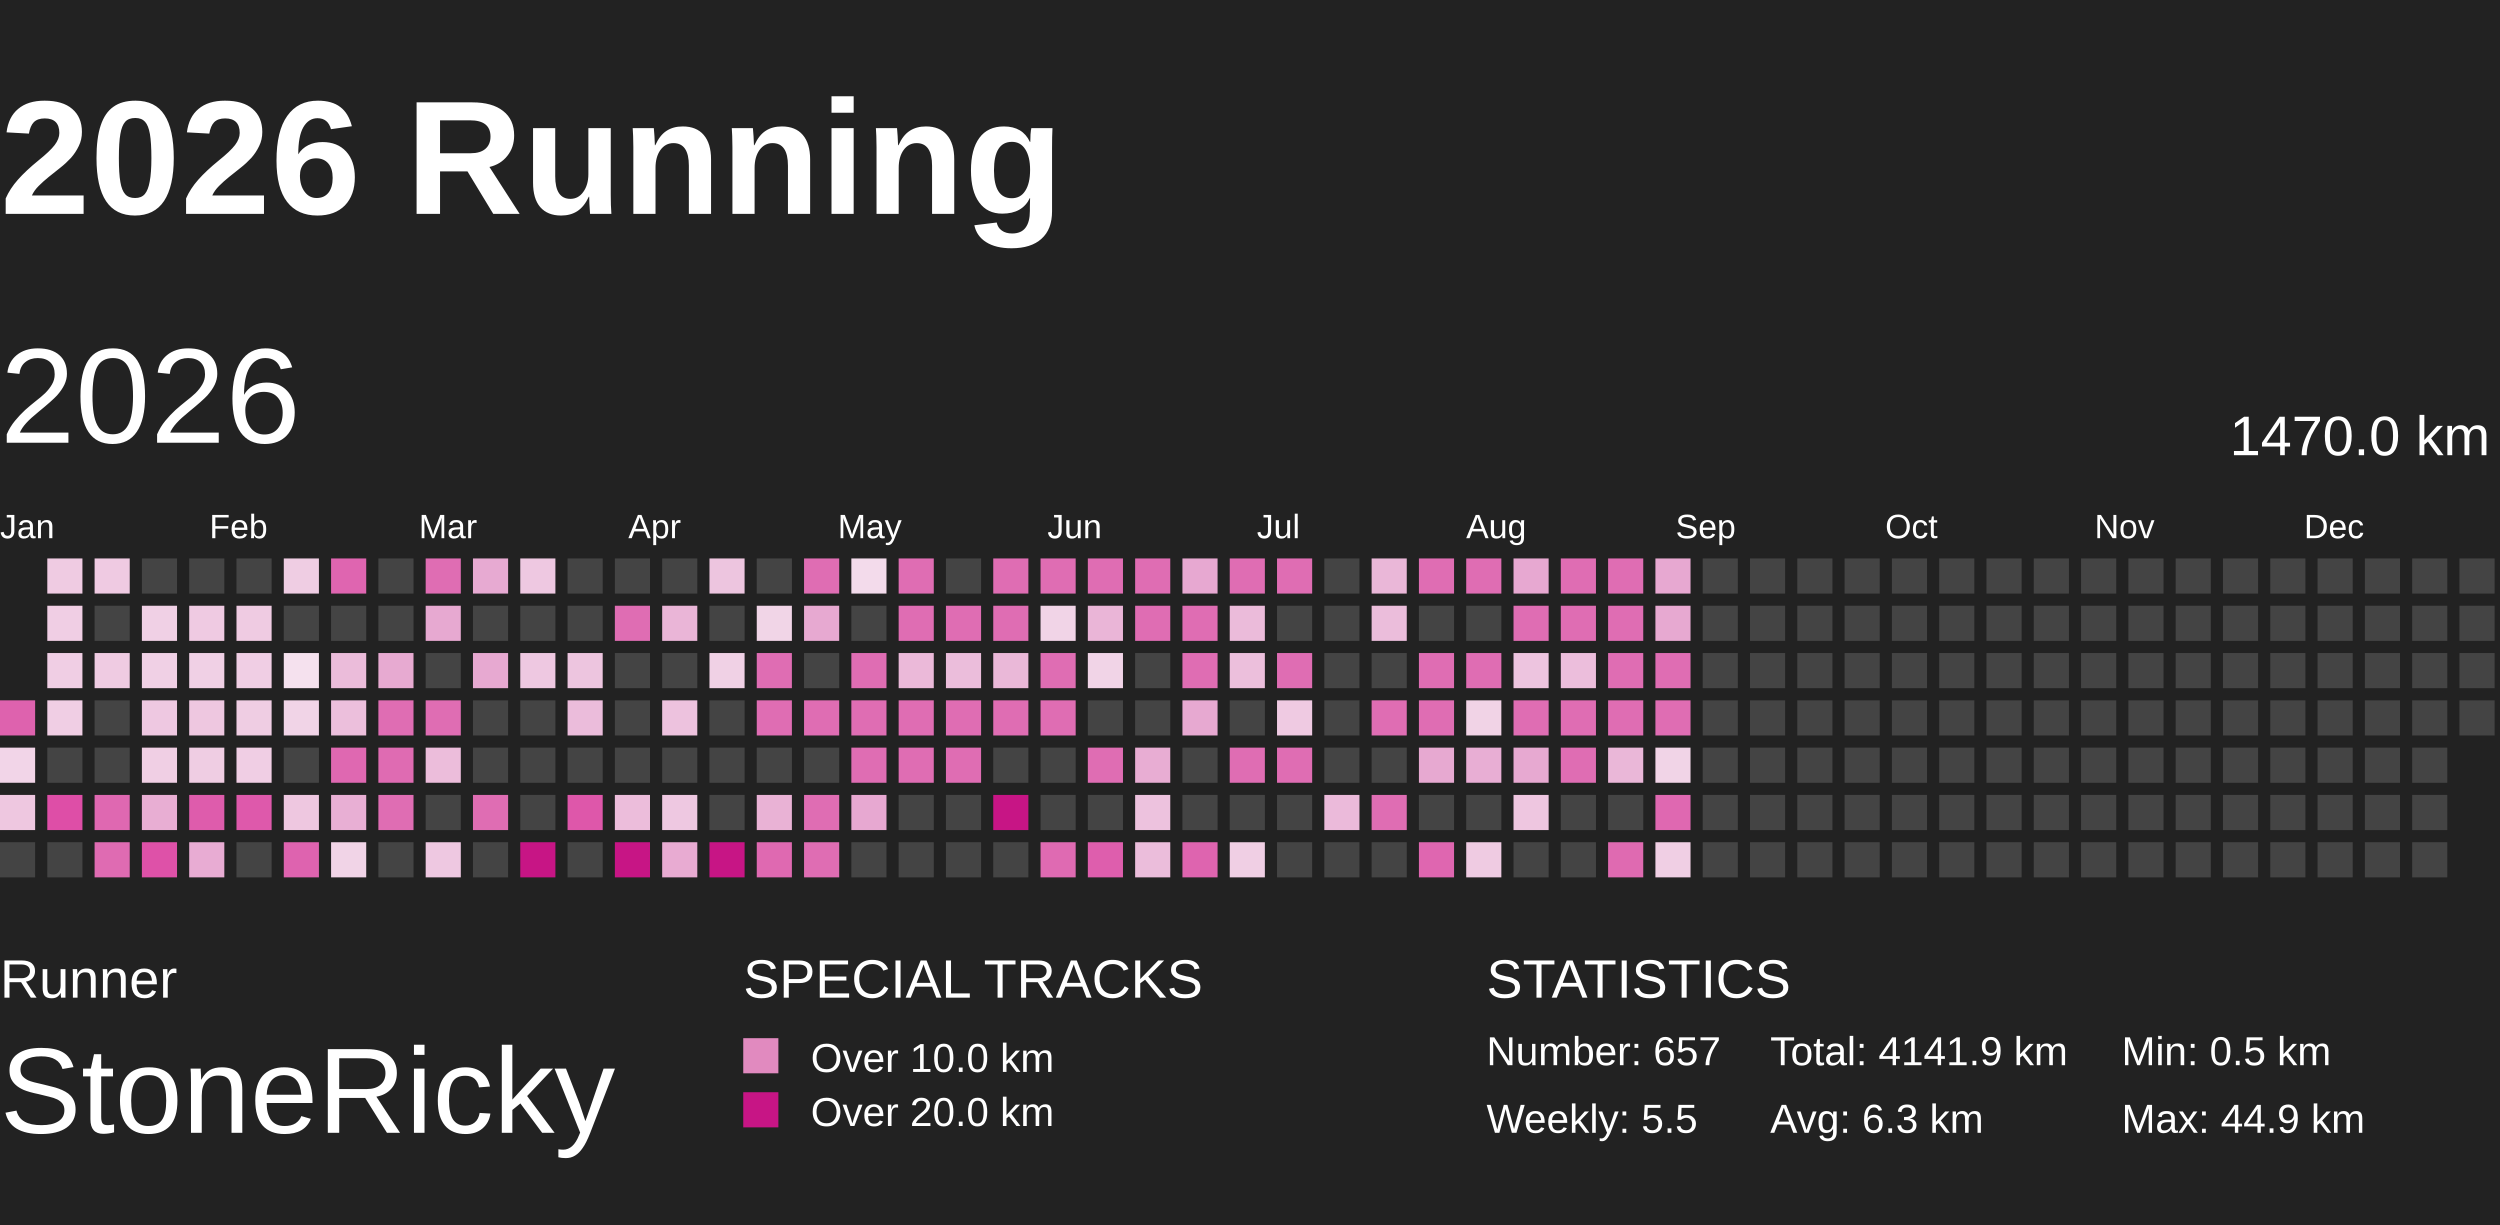
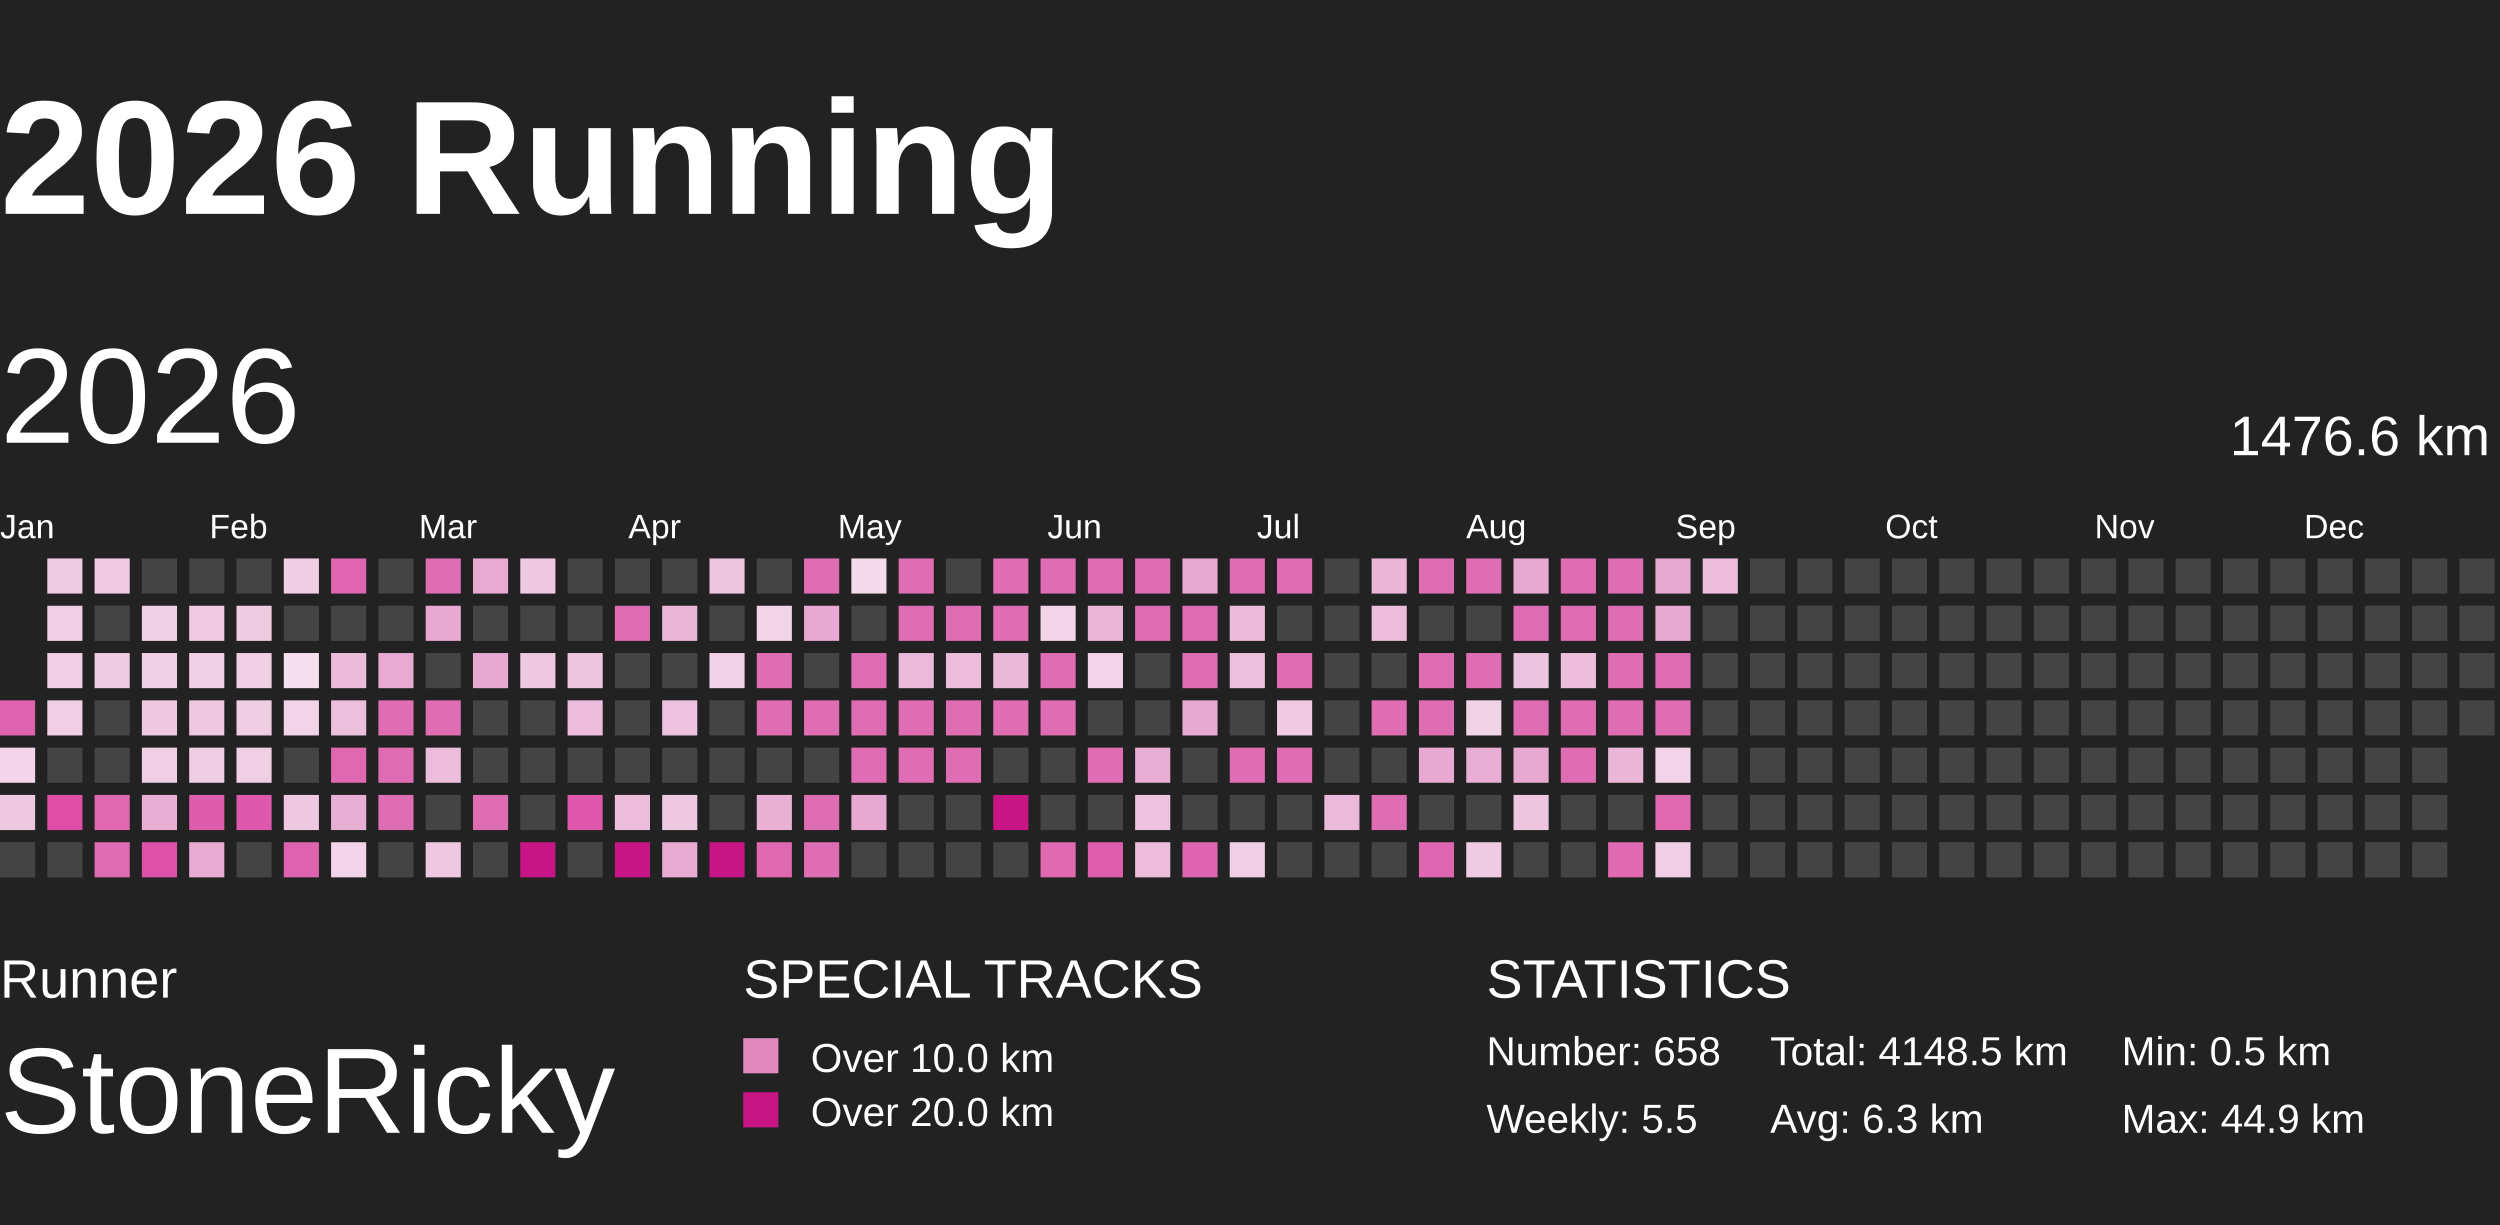
<svg xmlns="http://www.w3.org/2000/svg" baseProfile="full" height="98mm" version="1.1" viewBox="10,9,185,81" width="200mm">
  <defs>
    <pattern height="2" id="indoor-stripe" patternUnits="userSpaceOnUse" width="2">
      <line stroke="white" stroke-opacity="0.45" stroke-width="0.5" x1="0" x2="2" y1="2" y2="0" />
    </pattern>
  </defs>
  <rect fill="#222222" height="98" width="200" x="0" y="0" />
  <text fill="#FFFFFF" style="font-size:12px; font-family:Arial; font-weight:bold;" x="10" y="20">2026 Running</text>
  <text fill="#FFFFFF" style="font-size:4px; font-family:Arial" x="10" y="78">Runner</text>
  <text fill="#FFFFFF" style="font-size:9px; font-family:Arial" x="10" y="88">StoneRicky</text>
  <text fill="#FFFFFF" style="font-size:4px; font-family:Arial" x="65" y="78">SPECIAL TRACKS</text>
  <rect fill="#E18ABF" height="2.6" width="2.6" x="65" y="81" />
  <text fill="#FFFFFF" style="font-size:3px; font-family:Arial" x="70" y="83.5">Over 10.0 km</text>
  <rect fill="#C71585" height="2.6" width="2.6" x="65" y="85" />
  <text fill="#FFFFFF" style="font-size:3px; font-family:Arial" x="70" y="87.5">Over 20.0 km</text>
  <text fill="#FFFFFF" style="font-size:4px; font-family:Arial" x="120" y="78">STATISTICS</text>
-   <text fill="#FFFFFF" style="font-size:3px; font-family:Arial" x="120" y="83">Number: 657</text>
+   <text fill="#FFFFFF" style="font-size:3px; font-family:Arial" x="120" y="83">Number: 658</text>
  <text fill="#FFFFFF" style="font-size:3px; font-family:Arial" x="120" y="88">Weekly: 5.5</text>
-   <text fill="#FFFFFF" style="font-size:3px; font-family:Arial" x="141" y="83">Total: 4141.9 km</text>
+   <text fill="#FFFFFF" style="font-size:3px; font-family:Arial" x="141" y="83">Total: 4148.5 km</text>
  <text fill="#FFFFFF" style="font-size:3px; font-family:Arial" x="141" y="88">Avg: 6.3 km</text>
  <text fill="#FFFFFF" style="font-size:3px; font-family:Arial" x="167" y="83">Min: 0.5 km</text>
  <text fill="#FFFFFF" style="font-size:3px; font-family:Arial" x="167" y="88">Max: 44.9 km</text>
  <text dominant-baseline="hanging" fill="#FFFFFF" style="font-size:10.0px; font-family:Arial;" x="10" y="30">2026</text>
-   <text dominant-baseline="hanging" fill="#FFFFFF" style="font-size:4.125px; font-family:Arial;" x="175" y="35">1470.0 km</text>
+   <text dominant-baseline="hanging" fill="#FFFFFF" style="font-size:4.125px; font-family:Arial;" x="175" y="35">1476.6 km</text>
  <text fill="#FFFFFF" style="font-size:2.5px; font-family:Arial" x="10.0" y="44">Jan</text>
  <text fill="#FFFFFF" style="font-size:2.5px; font-family:Arial" x="25.5" y="44">Feb</text>
  <text fill="#FFFFFF" style="font-size:2.5px; font-family:Arial" x="41.0" y="44">Mar</text>
  <text fill="#FFFFFF" style="font-size:2.5px; font-family:Arial" x="56.5" y="44">Apr</text>
  <text fill="#FFFFFF" style="font-size:2.5px; font-family:Arial" x="72.0" y="44">May</text>
  <text fill="#FFFFFF" style="font-size:2.5px; font-family:Arial" x="87.5" y="44">Jun</text>
  <text fill="#FFFFFF" style="font-size:2.5px; font-family:Arial" x="103.0" y="44">Jul</text>
  <text fill="#FFFFFF" style="font-size:2.5px; font-family:Arial" x="118.5" y="44">Aug</text>
  <text fill="#FFFFFF" style="font-size:2.5px; font-family:Arial" x="134.0" y="44">Sep</text>
  <text fill="#FFFFFF" style="font-size:2.5px; font-family:Arial" x="149.5" y="44">Oct</text>
  <text fill="#FFFFFF" style="font-size:2.5px; font-family:Arial" x="165.0" y="44">Nov</text>
  <text fill="#FFFFFF" style="font-size:2.5px; font-family:Arial" x="180.5" y="44">Dec</text>
  <rect fill="#de62ae" height="2.6" width="2.6" x="10.0" y="56.0" />
  <rect fill="#f2d5e8" height="2.6" width="2.6" x="10.0" y="59.5" />
  <rect fill="#eec7e0" height="2.6" width="2.6" x="10.0" y="63.0" />
  <rect fill="#444444" height="2.6" width="2.6" x="10.0" y="66.5" />
  <rect fill="#efcbe2" height="2.6" width="2.6" x="13.5" y="45.5" />
  <rect fill="#f0cee4" height="2.6" width="2.6" x="13.5" y="49.0" />
  <rect fill="#f0cee4" height="2.6" width="2.6" x="13.5" y="52.5" />
  <rect fill="#f0cee4" height="2.6" width="2.6" x="13.5" y="56.0" />
  <rect fill="#444444" height="2.6" width="2.6" x="13.5" y="59.5" />
  <rect fill="#de4ea7" height="2.6" width="2.6" x="13.5" y="63.0" />
  <rect fill="#444444" height="2.6" width="2.6" x="13.5" y="66.5" />
  <rect fill="#efcae2" height="2.6" width="2.6" x="17.0" y="45.5" />
  <rect fill="#444444" height="2.6" width="2.6" x="17.0" y="49.0" />
  <rect fill="#efcbe2" height="2.6" width="2.6" x="17.0" y="52.5" />
  <rect fill="#444444" height="2.6" width="2.6" x="17.0" y="56.0" />
  <rect fill="#444444" height="2.6" width="2.6" x="17.0" y="59.5" />
  <rect fill="#df68b1" height="2.6" width="2.6" x="17.0" y="63.0" />
  <rect fill="#df6bb2" height="2.6" width="2.6" x="17.0" y="66.5" />
  <rect fill="#444444" height="2.6" width="2.6" x="20.5" y="45.5" />
  <rect fill="#f0d0e5" height="2.6" width="2.6" x="20.5" y="49.0" />
  <rect fill="#f0d0e5" height="2.6" width="2.6" x="20.5" y="52.5" />
  <rect fill="#eec8e1" height="2.6" width="2.6" x="20.5" y="56.0" />
  <rect fill="#f0cfe4" height="2.6" width="2.6" x="20.5" y="59.5" />
  <rect fill="#e8aed3" height="2.6" width="2.6" x="20.5" y="63.0" />
  <rect fill="#de51a8" height="2.6" width="2.6" x="20.5" y="66.5" />
  <rect fill="#444444" height="2.6" width="2.6" x="24.0" y="45.5" />
  <rect fill="#efcae2" height="2.6" width="2.6" x="24.0" y="49.0" />
  <rect fill="#f0d0e5" height="2.6" width="2.6" x="24.0" y="52.5" />
  <rect fill="#eec7e0" height="2.6" width="2.6" x="24.0" y="56.0" />
  <rect fill="#efcde3" height="2.6" width="2.6" x="24.0" y="59.5" />
  <rect fill="#de5cac" height="2.6" width="2.6" x="24.0" y="63.0" />
  <rect fill="#e8acd3" height="2.6" width="2.6" x="24.0" y="66.5" />
  <rect fill="#444444" height="2.6" width="2.6" x="27.5" y="45.5" />
  <rect fill="#efcbe2" height="2.6" width="2.6" x="27.5" y="49.0" />
  <rect fill="#f0cee4" height="2.6" width="2.6" x="27.5" y="52.5" />
  <rect fill="#efcde3" height="2.6" width="2.6" x="27.5" y="56.0" />
  <rect fill="#f0cee4" height="2.6" width="2.6" x="27.5" y="59.5" />
  <rect fill="#de59ab" height="2.6" width="2.6" x="27.5" y="63.0" />
  <rect fill="#444444" height="2.6" width="2.6" x="27.5" y="66.5" />
  <rect fill="#efcde3" height="2.6" width="2.6" x="31.0" y="45.5" />
  <rect fill="#444444" height="2.6" width="2.6" x="31.0" y="49.0" />
  <rect fill="#f5e1ee" height="2.6" width="2.6" x="31.0" y="52.5" />
  <rect fill="#f1d4e7" height="2.6" width="2.6" x="31.0" y="56.0" />
  <rect fill="#444444" height="2.6" width="2.6" x="31.0" y="59.5" />
  <rect fill="#eec7e0" height="2.6" width="2.6" x="31.0" y="63.0" />
  <rect fill="#de63af" height="2.6" width="2.6" x="31.0" y="66.5" />
  <rect fill="#df65b0" height="2.6" width="2.6" x="34.5" y="45.5" />
  <rect fill="#444444" height="2.6" width="2.6" x="34.5" y="49.0" />
  <rect fill="#ebbcda" height="2.6" width="2.6" x="34.5" y="52.5" />
  <rect fill="#ecbfdc" height="2.6" width="2.6" x="34.5" y="56.0" />
  <rect fill="#df68b1" height="2.6" width="2.6" x="34.5" y="59.5" />
  <rect fill="#e8afd4" height="2.6" width="2.6" x="34.5" y="63.0" />
  <rect fill="#f1d4e7" height="2.6" width="2.6" x="34.5" y="66.5" />
  <rect fill="#444444" height="2.6" width="2.6" x="38.0" y="45.5" />
  <rect fill="#444444" height="2.6" width="2.6" x="38.0" y="49.0" />
  <rect fill="#e7aad1" height="2.6" width="2.6" x="38.0" y="52.5" />
  <rect fill="#df6db3" height="2.6" width="2.6" x="38.0" y="56.0" />
  <rect fill="#df6bb2" height="2.6" width="2.6" x="38.0" y="59.5" />
  <rect fill="#df6db3" height="2.6" width="2.6" x="38.0" y="63.0" />
  <rect fill="#444444" height="2.6" width="2.6" x="38.0" y="66.5" />
  <rect fill="#df6db3" height="2.6" width="2.6" x="41.5" y="45.5" />
  <rect fill="#e7a9d1" height="2.6" width="2.6" x="41.5" y="49.0" />
  <rect fill="#444444" height="2.6" width="2.6" x="41.5" y="52.5" />
  <rect fill="#df6db3" height="2.6" width="2.6" x="41.5" y="56.0" />
  <rect fill="#ecbddb" height="2.6" width="2.6" x="41.5" y="59.5" />
  <rect fill="#444444" height="2.6" width="2.6" x="41.5" y="63.0" />
  <rect fill="#eec8e1" height="2.6" width="2.6" x="41.5" y="66.5" />
  <rect fill="#e7aad2" height="2.6" width="2.6" x="45.0" y="45.5" />
  <rect fill="#444444" height="2.6" width="2.6" x="45.0" y="49.0" />
  <rect fill="#e7a9d1" height="2.6" width="2.6" x="45.0" y="52.5" />
  <rect fill="#444444" height="2.6" width="2.6" x="45.0" y="56.0" />
  <rect fill="#444444" height="2.6" width="2.6" x="45.0" y="59.5" />
  <rect fill="#df6db3" height="2.6" width="2.6" x="45.0" y="63.0" />
  <rect fill="#444444" height="2.6" width="2.6" x="45.0" y="66.5" />
  <rect fill="#eec8e1" height="2.6" width="2.6" x="48.5" y="45.5" />
  <rect fill="#444444" height="2.6" width="2.6" x="48.5" y="49.0" />
  <rect fill="#eec8e1" height="2.6" width="2.6" x="48.5" y="52.5" />
  <rect fill="#444444" height="2.6" width="2.6" x="48.5" y="56.0" />
  <rect fill="#444444" height="2.6" width="2.6" x="48.5" y="59.5" />
  <rect fill="#444444" height="2.6" width="2.6" x="48.5" y="63.0" />
  <rect fill="#C71585" height="2.6" width="2.6" x="48.5" y="66.5" />
  <rect fill="#444444" height="2.6" width="2.6" x="52.0" y="45.5" />
  <rect fill="#444444" height="2.6" width="2.6" x="52.0" y="49.0" />
  <rect fill="#edc5df" height="2.6" width="2.6" x="52.0" y="52.5" />
  <rect fill="#ebbcdb" height="2.6" width="2.6" x="52.0" y="56.0" />
  <rect fill="#444444" height="2.6" width="2.6" x="52.0" y="59.5" />
  <rect fill="#de57aa" height="2.6" width="2.6" x="52.0" y="63.0" />
  <rect fill="#444444" height="2.6" width="2.6" x="52.0" y="66.5" />
  <rect fill="#444444" height="2.6" width="2.6" x="55.5" y="45.5" />
  <rect fill="#df6db3" height="2.6" width="2.6" x="55.5" y="49.0" />
  <rect fill="#444444" height="2.6" width="2.6" x="55.5" y="52.5" />
  <rect fill="#444444" height="2.6" width="2.6" x="55.5" y="56.0" />
  <rect fill="#444444" height="2.6" width="2.6" x="55.5" y="59.5" />
  <rect fill="#ecbddb" height="2.6" width="2.6" x="55.5" y="63.0" />
  <rect fill="#C71585" height="2.6" width="2.6" x="55.5" y="66.5" />
  <rect fill="#444444" height="2.6" width="2.6" x="59.0" y="45.5" />
  <rect fill="#eab5d7" height="2.6" width="2.6" x="59.0" y="49.0" />
  <rect fill="#444444" height="2.6" width="2.6" x="59.0" y="52.5" />
  <rect fill="#edc2de" height="2.6" width="2.6" x="59.0" y="56.0" />
  <rect fill="#444444" height="2.6" width="2.6" x="59.0" y="59.5" />
  <rect fill="#eec8e1" height="2.6" width="2.6" x="59.0" y="63.0" />
  <rect fill="#e8abd2" height="2.6" width="2.6" x="59.0" y="66.5" />
  <rect fill="#edc5df" height="2.6" width="2.6" x="62.5" y="45.5" />
  <rect fill="#444444" height="2.6" width="2.6" x="62.5" y="49.0" />
  <rect fill="#f0d1e5" height="2.6" width="2.6" x="62.5" y="52.5" />
  <rect fill="#444444" height="2.6" width="2.6" x="62.5" y="56.0" />
  <rect fill="#444444" height="2.6" width="2.6" x="62.5" y="59.5" />
  <rect fill="#444444" height="2.6" width="2.6" x="62.5" y="63.0" />
  <rect fill="#C71585" height="2.6" width="2.6" x="62.5" y="66.5" />
  <rect fill="#444444" height="2.6" width="2.6" x="66.0" y="45.5" />
  <rect fill="#f1d5e7" height="2.6" width="2.6" x="66.0" y="49.0" />
  <rect fill="#df6db3" height="2.6" width="2.6" x="66.0" y="52.5" />
  <rect fill="#df6db3" height="2.6" width="2.6" x="66.0" y="56.0" />
  <rect fill="#444444" height="2.6" width="2.6" x="66.0" y="59.5" />
  <rect fill="#e9b2d5" height="2.6" width="2.6" x="66.0" y="63.0" />
  <rect fill="#df69b1" height="2.6" width="2.6" x="66.0" y="66.5" />
  <rect fill="#df6db3" height="2.6" width="2.6" x="69.5" y="45.5" />
  <rect fill="#e7a9d1" height="2.6" width="2.6" x="69.5" y="49.0" />
  <rect fill="#444444" height="2.6" width="2.6" x="69.5" y="52.5" />
  <rect fill="#df6db3" height="2.6" width="2.6" x="69.5" y="56.0" />
  <rect fill="#444444" height="2.6" width="2.6" x="69.5" y="59.5" />
  <rect fill="#df6db3" height="2.6" width="2.6" x="69.5" y="63.0" />
  <rect fill="#df6db3" height="2.6" width="2.6" x="69.5" y="66.5" />
  <rect fill="#f3dbeb" height="2.6" width="2.6" x="73.0" y="45.5" />
  <rect fill="#444444" height="2.6" width="2.6" x="73.0" y="49.0" />
  <rect fill="#df6db3" height="2.6" width="2.6" x="73.0" y="52.5" />
  <rect fill="#df6db3" height="2.6" width="2.6" x="73.0" y="56.0" />
  <rect fill="#df6db3" height="2.6" width="2.6" x="73.0" y="59.5" />
  <rect fill="#e7a8d1" height="2.6" width="2.6" x="73.0" y="63.0" />
  <rect fill="#444444" height="2.6" width="2.6" x="73.0" y="66.5" />
  <rect fill="#df6db3" height="2.6" width="2.6" x="76.5" y="45.5" />
  <rect fill="#df6db3" height="2.6" width="2.6" x="76.5" y="49.0" />
  <rect fill="#ebb9d9" height="2.6" width="2.6" x="76.5" y="52.5" />
  <rect fill="#df6db3" height="2.6" width="2.6" x="76.5" y="56.0" />
  <rect fill="#df6db3" height="2.6" width="2.6" x="76.5" y="59.5" />
  <rect fill="#444444" height="2.6" width="2.6" x="76.5" y="63.0" />
  <rect fill="#444444" height="2.6" width="2.6" x="76.5" y="66.5" />
  <rect fill="#444444" height="2.6" width="2.6" x="80.0" y="45.5" />
  <rect fill="#df6db3" height="2.6" width="2.6" x="80.0" y="49.0" />
  <rect fill="#ebbddb" height="2.6" width="2.6" x="80.0" y="52.5" />
  <rect fill="#df6db3" height="2.6" width="2.6" x="80.0" y="56.0" />
  <rect fill="#df6db3" height="2.6" width="2.6" x="80.0" y="59.5" />
  <rect fill="#444444" height="2.6" width="2.6" x="80.0" y="63.0" />
  <rect fill="#444444" height="2.6" width="2.6" x="80.0" y="66.5" />
  <rect fill="#df6db3" height="2.6" width="2.6" x="83.5" y="45.5" />
  <rect fill="#df6db3" height="2.6" width="2.6" x="83.5" y="49.0" />
  <rect fill="#eab8d8" height="2.6" width="2.6" x="83.5" y="52.5" />
  <rect fill="#df6db3" height="2.6" width="2.6" x="83.5" y="56.0" />
  <rect fill="#444444" height="2.6" width="2.6" x="83.5" y="59.5" />
  <rect fill="#C71585" height="2.6" width="2.6" x="83.5" y="63.0" />
  <rect fill="#444444" height="2.6" width="2.6" x="83.5" y="66.5" />
  <rect fill="#df6db3" height="2.6" width="2.6" x="87.0" y="45.5" />
  <rect fill="#f1d4e7" height="2.6" width="2.6" x="87.0" y="49.0" />
  <rect fill="#df6db3" height="2.6" width="2.6" x="87.0" y="52.5" />
  <rect fill="#df6db3" height="2.6" width="2.6" x="87.0" y="56.0" />
  <rect fill="#444444" height="2.6" width="2.6" x="87.0" y="59.5" />
  <rect fill="#444444" height="2.6" width="2.6" x="87.0" y="63.0" />
  <rect fill="#df6ab2" height="2.6" width="2.6" x="87.0" y="66.5" />
  <rect fill="#df6db3" height="2.6" width="2.6" x="90.5" y="45.5" />
  <rect fill="#eab5d7" height="2.6" width="2.6" x="90.5" y="49.0" />
  <rect fill="#f1d4e7" height="2.6" width="2.6" x="90.5" y="52.5" />
  <rect fill="#444444" height="2.6" width="2.6" x="90.5" y="56.0" />
  <rect fill="#df6db3" height="2.6" width="2.6" x="90.5" y="59.5" />
  <rect fill="#444444" height="2.6" width="2.6" x="90.5" y="63.0" />
  <rect fill="#de5ead" height="2.6" width="2.6" x="90.5" y="66.5" />
  <rect fill="#df6db3" height="2.6" width="2.6" x="94.0" y="45.5" />
  <rect fill="#df6db3" height="2.6" width="2.6" x="94.0" y="49.0" />
  <rect fill="#444444" height="2.6" width="2.6" x="94.0" y="52.5" />
  <rect fill="#444444" height="2.6" width="2.6" x="94.0" y="56.0" />
  <rect fill="#e8add3" height="2.6" width="2.6" x="94.0" y="59.5" />
  <rect fill="#edc2de" height="2.6" width="2.6" x="94.0" y="63.0" />
  <rect fill="#ebbddb" height="2.6" width="2.6" x="94.0" y="66.5" />
  <rect fill="#e7a8d1" height="2.6" width="2.6" x="97.5" y="45.5" />
  <rect fill="#df6db3" height="2.6" width="2.6" x="97.5" y="49.0" />
  <rect fill="#df6db3" height="2.6" width="2.6" x="97.5" y="52.5" />
  <rect fill="#e7a9d1" height="2.6" width="2.6" x="97.5" y="56.0" />
  <rect fill="#444444" height="2.6" width="2.6" x="97.5" y="59.5" />
  <rect fill="#444444" height="2.6" width="2.6" x="97.5" y="63.0" />
  <rect fill="#de64af" height="2.6" width="2.6" x="97.5" y="66.5" />
  <rect fill="#df6db3" height="2.6" width="2.6" x="101.0" y="45.5" />
  <rect fill="#ebbbda" height="2.6" width="2.6" x="101.0" y="49.0" />
  <rect fill="#ecbfdc" height="2.6" width="2.6" x="101.0" y="52.5" />
  <rect fill="#444444" height="2.6" width="2.6" x="101.0" y="56.0" />
  <rect fill="#df6db3" height="2.6" width="2.6" x="101.0" y="59.5" />
  <rect fill="#444444" height="2.6" width="2.6" x="101.0" y="63.0" />
  <rect fill="#f0cfe4" height="2.6" width="2.6" x="101.0" y="66.5" />
  <rect fill="#df6db3" height="2.6" width="2.6" x="104.5" y="45.5" />
  <rect fill="#444444" height="2.6" width="2.6" x="104.5" y="49.0" />
  <rect fill="#df6db3" height="2.6" width="2.6" x="104.5" y="52.5" />
  <rect fill="#efcae2" height="2.6" width="2.6" x="104.5" y="56.0" />
  <rect fill="#df6db3" height="2.6" width="2.6" x="104.5" y="59.5" />
  <rect fill="#444444" height="2.6" width="2.6" x="104.5" y="63.0" />
  <rect fill="#444444" height="2.6" width="2.6" x="104.5" y="66.5" />
  <rect fill="#444444" height="2.6" width="2.6" x="108.0" y="45.5" />
  <rect fill="#444444" height="2.6" width="2.6" x="108.0" y="49.0" />
  <rect fill="#444444" height="2.6" width="2.6" x="108.0" y="52.5" />
  <rect fill="#444444" height="2.6" width="2.6" x="108.0" y="56.0" />
  <rect fill="#444444" height="2.6" width="2.6" x="108.0" y="59.5" />
  <rect fill="#ebbada" height="2.6" width="2.6" x="108.0" y="63.0" />
  <rect fill="#444444" height="2.6" width="2.6" x="108.0" y="66.5" />
  <rect fill="#eab7d8" height="2.6" width="2.6" x="111.5" y="45.5" />
  <rect fill="#ebbddb" height="2.6" width="2.6" x="111.5" y="49.0" />
  <rect fill="#444444" height="2.6" width="2.6" x="111.5" y="52.5" />
  <rect fill="#df6db3" height="2.6" width="2.6" x="111.5" y="56.0" />
  <rect fill="#444444" height="2.6" width="2.6" x="111.5" y="59.5" />
  <rect fill="#df6db3" height="2.6" width="2.6" x="111.5" y="63.0" />
  <rect fill="#444444" height="2.6" width="2.6" x="111.5" y="66.5" />
  <rect fill="#df6db3" height="2.6" width="2.6" x="115.0" y="45.5" />
  <rect fill="#444444" height="2.6" width="2.6" x="115.0" y="49.0" />
  <rect fill="#df6db3" height="2.6" width="2.6" x="115.0" y="52.5" />
  <rect fill="#df6db3" height="2.6" width="2.6" x="115.0" y="56.0" />
  <rect fill="#e7a9d1" height="2.6" width="2.6" x="115.0" y="59.5" />
  <rect fill="#444444" height="2.6" width="2.6" x="115.0" y="63.0" />
  <rect fill="#df66b0" height="2.6" width="2.6" x="115.0" y="66.5" />
  <rect fill="#df6db3" height="2.6" width="2.6" x="118.5" y="45.5" />
  <rect fill="#444444" height="2.6" width="2.6" x="118.5" y="49.0" />
  <rect fill="#df6db3" height="2.6" width="2.6" x="118.5" y="52.5" />
  <rect fill="#f1d3e6" height="2.6" width="2.6" x="118.5" y="56.0" />
  <rect fill="#e8aed4" height="2.6" width="2.6" x="118.5" y="59.5" />
  <rect fill="#444444" height="2.6" width="2.6" x="118.5" y="63.0" />
  <rect fill="#efcbe2" height="2.6" width="2.6" x="118.5" y="66.5" />
  <rect fill="#e7a8d1" height="2.6" width="2.6" x="122.0" y="45.5" />
  <rect fill="#df6db3" height="2.6" width="2.6" x="122.0" y="49.0" />
  <rect fill="#edc4df" height="2.6" width="2.6" x="122.0" y="52.5" />
  <rect fill="#df6db3" height="2.6" width="2.6" x="122.0" y="56.0" />
  <rect fill="#e7a9d1" height="2.6" width="2.6" x="122.0" y="59.5" />
  <rect fill="#eec6e0" height="2.6" width="2.6" x="122.0" y="63.0" />
  <rect fill="#444444" height="2.6" width="2.6" x="122.0" y="66.5" />
  <rect fill="#df6db3" height="2.6" width="2.6" x="125.5" y="45.5" />
  <rect fill="#df6db3" height="2.6" width="2.6" x="125.5" y="49.0" />
  <rect fill="#ecbedc" height="2.6" width="2.6" x="125.5" y="52.5" />
  <rect fill="#df6db3" height="2.6" width="2.6" x="125.5" y="56.0" />
  <rect fill="#df6db3" height="2.6" width="2.6" x="125.5" y="59.5" />
  <rect fill="#444444" height="2.6" width="2.6" x="125.5" y="63.0" />
  <rect fill="#444444" height="2.6" width="2.6" x="125.5" y="66.5" />
  <rect fill="#df6db3" height="2.6" width="2.6" x="129.0" y="45.5" />
  <rect fill="#df6db3" height="2.6" width="2.6" x="129.0" y="49.0" />
  <rect fill="#df6db3" height="2.6" width="2.6" x="129.0" y="52.5" />
  <rect fill="#df6db3" height="2.6" width="2.6" x="129.0" y="56.0" />
  <rect fill="#eab7d8" height="2.6" width="2.6" x="129.0" y="59.5" />
  <rect fill="#444444" height="2.6" width="2.6" x="129.0" y="63.0" />
  <rect fill="#df6ab1" height="2.6" width="2.6" x="129.0" y="66.5" />
  <rect fill="#e7a8d1" height="2.6" width="2.6" x="132.5" y="45.5" />
  <rect fill="#e7a9d1" height="2.6" width="2.6" x="132.5" y="49.0" />
  <rect fill="#df6db3" height="2.6" width="2.6" x="132.5" y="52.5" />
  <rect fill="#df6db3" height="2.6" width="2.6" x="132.5" y="56.0" />
  <rect fill="#f1d4e7" height="2.6" width="2.6" x="132.5" y="59.5" />
  <rect fill="#df68b1" height="2.6" width="2.6" x="132.5" y="63.0" />
  <rect fill="#f0cfe4" height="2.6" width="2.6" x="132.5" y="66.5" />
-   <rect fill="#444444" height="2.6" width="2.6" x="136.0" y="45.5" />
+   <rect fill="#ecbedb" height="2.6" width="2.6" x="136.0" y="45.5" />
  <rect fill="#444444" height="2.6" width="2.6" x="136.0" y="49.0" />
  <rect fill="#444444" height="2.6" width="2.6" x="136.0" y="52.5" />
  <rect fill="#444444" height="2.6" width="2.6" x="136.0" y="56.0" />
  <rect fill="#444444" height="2.6" width="2.6" x="136.0" y="59.5" />
  <rect fill="#444444" height="2.6" width="2.6" x="136.0" y="63.0" />
  <rect fill="#444444" height="2.6" width="2.6" x="136.0" y="66.5" />
  <rect fill="#444444" height="2.6" width="2.6" x="139.5" y="45.5" />
  <rect fill="#444444" height="2.6" width="2.6" x="139.5" y="49.0" />
  <rect fill="#444444" height="2.6" width="2.6" x="139.5" y="52.5" />
  <rect fill="#444444" height="2.6" width="2.6" x="139.5" y="56.0" />
  <rect fill="#444444" height="2.6" width="2.6" x="139.5" y="59.5" />
  <rect fill="#444444" height="2.6" width="2.6" x="139.5" y="63.0" />
  <rect fill="#444444" height="2.6" width="2.6" x="139.5" y="66.5" />
  <rect fill="#444444" height="2.6" width="2.6" x="143.0" y="45.5" />
  <rect fill="#444444" height="2.6" width="2.6" x="143.0" y="49.0" />
  <rect fill="#444444" height="2.6" width="2.6" x="143.0" y="52.5" />
  <rect fill="#444444" height="2.6" width="2.6" x="143.0" y="56.0" />
  <rect fill="#444444" height="2.6" width="2.6" x="143.0" y="59.5" />
  <rect fill="#444444" height="2.6" width="2.6" x="143.0" y="63.0" />
  <rect fill="#444444" height="2.6" width="2.6" x="143.0" y="66.5" />
  <rect fill="#444444" height="2.6" width="2.6" x="146.5" y="45.5" />
  <rect fill="#444444" height="2.6" width="2.6" x="146.5" y="49.0" />
  <rect fill="#444444" height="2.6" width="2.6" x="146.5" y="52.5" />
  <rect fill="#444444" height="2.6" width="2.6" x="146.5" y="56.0" />
  <rect fill="#444444" height="2.6" width="2.6" x="146.5" y="59.5" />
  <rect fill="#444444" height="2.6" width="2.6" x="146.5" y="63.0" />
  <rect fill="#444444" height="2.6" width="2.6" x="146.5" y="66.5" />
  <rect fill="#444444" height="2.6" width="2.6" x="150.0" y="45.5" />
  <rect fill="#444444" height="2.6" width="2.6" x="150.0" y="49.0" />
  <rect fill="#444444" height="2.6" width="2.6" x="150.0" y="52.5" />
  <rect fill="#444444" height="2.6" width="2.6" x="150.0" y="56.0" />
  <rect fill="#444444" height="2.6" width="2.6" x="150.0" y="59.5" />
  <rect fill="#444444" height="2.6" width="2.6" x="150.0" y="63.0" />
  <rect fill="#444444" height="2.6" width="2.6" x="150.0" y="66.5" />
  <rect fill="#444444" height="2.6" width="2.6" x="153.5" y="45.5" />
  <rect fill="#444444" height="2.6" width="2.6" x="153.5" y="49.0" />
  <rect fill="#444444" height="2.6" width="2.6" x="153.5" y="52.5" />
  <rect fill="#444444" height="2.6" width="2.6" x="153.5" y="56.0" />
  <rect fill="#444444" height="2.6" width="2.6" x="153.5" y="59.5" />
  <rect fill="#444444" height="2.6" width="2.6" x="153.5" y="63.0" />
  <rect fill="#444444" height="2.6" width="2.6" x="153.5" y="66.5" />
  <rect fill="#444444" height="2.6" width="2.6" x="157.0" y="45.5" />
  <rect fill="#444444" height="2.6" width="2.6" x="157.0" y="49.0" />
  <rect fill="#444444" height="2.6" width="2.6" x="157.0" y="52.5" />
  <rect fill="#444444" height="2.6" width="2.6" x="157.0" y="56.0" />
  <rect fill="#444444" height="2.6" width="2.6" x="157.0" y="59.5" />
  <rect fill="#444444" height="2.6" width="2.6" x="157.0" y="63.0" />
  <rect fill="#444444" height="2.6" width="2.6" x="157.0" y="66.5" />
  <rect fill="#444444" height="2.6" width="2.6" x="160.5" y="45.5" />
  <rect fill="#444444" height="2.6" width="2.6" x="160.5" y="49.0" />
  <rect fill="#444444" height="2.6" width="2.6" x="160.5" y="52.5" />
  <rect fill="#444444" height="2.6" width="2.6" x="160.5" y="56.0" />
  <rect fill="#444444" height="2.6" width="2.6" x="160.5" y="59.5" />
  <rect fill="#444444" height="2.6" width="2.6" x="160.5" y="63.0" />
  <rect fill="#444444" height="2.6" width="2.6" x="160.5" y="66.5" />
  <rect fill="#444444" height="2.6" width="2.6" x="164.0" y="45.5" />
  <rect fill="#444444" height="2.6" width="2.6" x="164.0" y="49.0" />
  <rect fill="#444444" height="2.6" width="2.6" x="164.0" y="52.5" />
  <rect fill="#444444" height="2.6" width="2.6" x="164.0" y="56.0" />
  <rect fill="#444444" height="2.6" width="2.6" x="164.0" y="59.5" />
  <rect fill="#444444" height="2.6" width="2.6" x="164.0" y="63.0" />
  <rect fill="#444444" height="2.6" width="2.6" x="164.0" y="66.5" />
  <rect fill="#444444" height="2.6" width="2.6" x="167.5" y="45.5" />
  <rect fill="#444444" height="2.6" width="2.6" x="167.5" y="49.0" />
  <rect fill="#444444" height="2.6" width="2.6" x="167.5" y="52.5" />
  <rect fill="#444444" height="2.6" width="2.6" x="167.5" y="56.0" />
  <rect fill="#444444" height="2.6" width="2.6" x="167.5" y="59.5" />
  <rect fill="#444444" height="2.6" width="2.6" x="167.5" y="63.0" />
  <rect fill="#444444" height="2.6" width="2.6" x="167.5" y="66.5" />
  <rect fill="#444444" height="2.6" width="2.6" x="171.0" y="45.5" />
  <rect fill="#444444" height="2.6" width="2.6" x="171.0" y="49.0" />
  <rect fill="#444444" height="2.6" width="2.6" x="171.0" y="52.5" />
  <rect fill="#444444" height="2.6" width="2.6" x="171.0" y="56.0" />
  <rect fill="#444444" height="2.6" width="2.6" x="171.0" y="59.5" />
  <rect fill="#444444" height="2.6" width="2.6" x="171.0" y="63.0" />
  <rect fill="#444444" height="2.6" width="2.6" x="171.0" y="66.5" />
  <rect fill="#444444" height="2.6" width="2.6" x="174.5" y="45.5" />
  <rect fill="#444444" height="2.6" width="2.6" x="174.5" y="49.0" />
  <rect fill="#444444" height="2.6" width="2.6" x="174.5" y="52.5" />
  <rect fill="#444444" height="2.6" width="2.6" x="174.5" y="56.0" />
  <rect fill="#444444" height="2.6" width="2.6" x="174.5" y="59.5" />
  <rect fill="#444444" height="2.6" width="2.6" x="174.5" y="63.0" />
  <rect fill="#444444" height="2.6" width="2.6" x="174.5" y="66.5" />
  <rect fill="#444444" height="2.6" width="2.6" x="178.0" y="45.5" />
  <rect fill="#444444" height="2.6" width="2.6" x="178.0" y="49.0" />
  <rect fill="#444444" height="2.6" width="2.6" x="178.0" y="52.5" />
  <rect fill="#444444" height="2.6" width="2.6" x="178.0" y="56.0" />
  <rect fill="#444444" height="2.6" width="2.6" x="178.0" y="59.5" />
  <rect fill="#444444" height="2.6" width="2.6" x="178.0" y="63.0" />
  <rect fill="#444444" height="2.6" width="2.6" x="178.0" y="66.5" />
  <rect fill="#444444" height="2.6" width="2.6" x="181.5" y="45.5" />
  <rect fill="#444444" height="2.6" width="2.6" x="181.5" y="49.0" />
  <rect fill="#444444" height="2.6" width="2.6" x="181.5" y="52.5" />
  <rect fill="#444444" height="2.6" width="2.6" x="181.5" y="56.0" />
  <rect fill="#444444" height="2.6" width="2.6" x="181.5" y="59.5" />
  <rect fill="#444444" height="2.6" width="2.6" x="181.5" y="63.0" />
  <rect fill="#444444" height="2.6" width="2.6" x="181.5" y="66.5" />
  <rect fill="#444444" height="2.6" width="2.6" x="185.0" y="45.5" />
  <rect fill="#444444" height="2.6" width="2.6" x="185.0" y="49.0" />
  <rect fill="#444444" height="2.6" width="2.6" x="185.0" y="52.5" />
  <rect fill="#444444" height="2.6" width="2.6" x="185.0" y="56.0" />
  <rect fill="#444444" height="2.6" width="2.6" x="185.0" y="59.5" />
  <rect fill="#444444" height="2.6" width="2.6" x="185.0" y="63.0" />
  <rect fill="#444444" height="2.6" width="2.6" x="185.0" y="66.5" />
  <rect fill="#444444" height="2.6" width="2.6" x="188.5" y="45.5" />
  <rect fill="#444444" height="2.6" width="2.6" x="188.5" y="49.0" />
  <rect fill="#444444" height="2.6" width="2.6" x="188.5" y="52.5" />
  <rect fill="#444444" height="2.6" width="2.6" x="188.5" y="56.0" />
  <rect fill="#444444" height="2.6" width="2.6" x="188.5" y="59.5" />
  <rect fill="#444444" height="2.6" width="2.6" x="188.5" y="63.0" />
  <rect fill="#444444" height="2.6" width="2.6" x="188.5" y="66.5" />
  <rect fill="#444444" height="2.6" width="2.6" x="192.0" y="45.5" />
  <rect fill="#444444" height="2.6" width="2.6" x="192.0" y="49.0" />
  <rect fill="#444444" height="2.6" width="2.6" x="192.0" y="52.5" />
  <rect fill="#444444" height="2.6" width="2.6" x="192.0" y="56.0" />
</svg>
